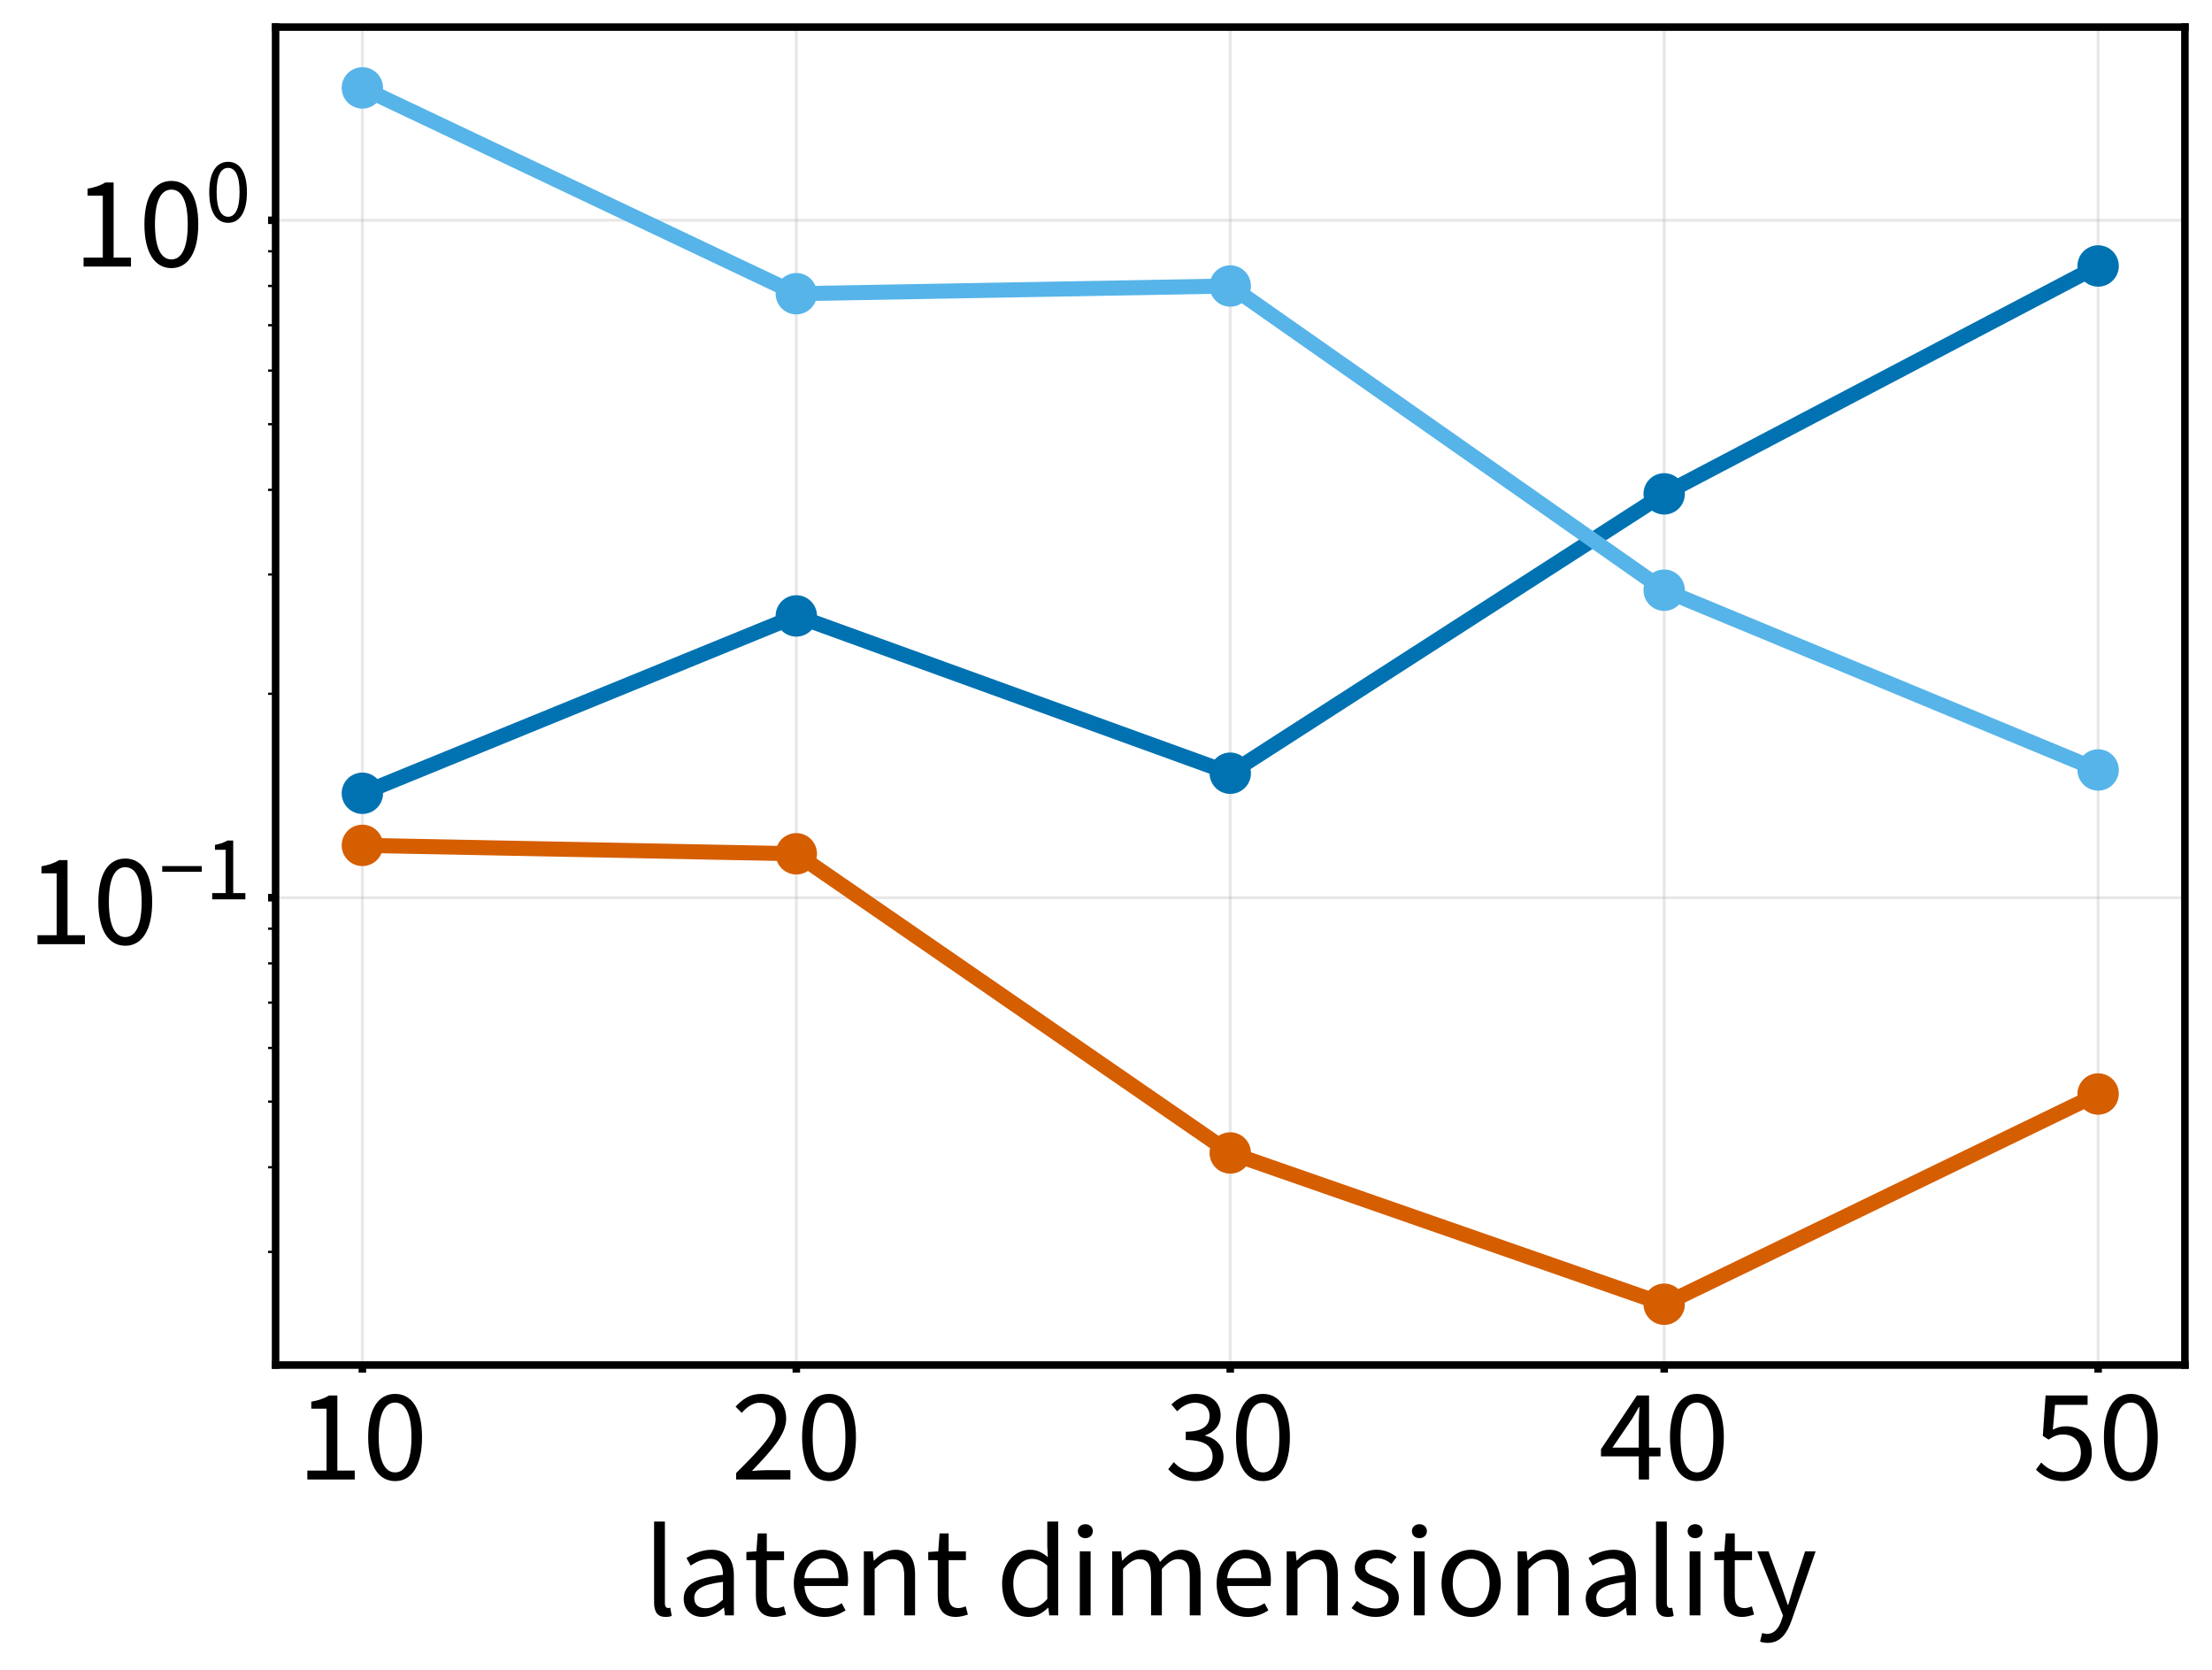
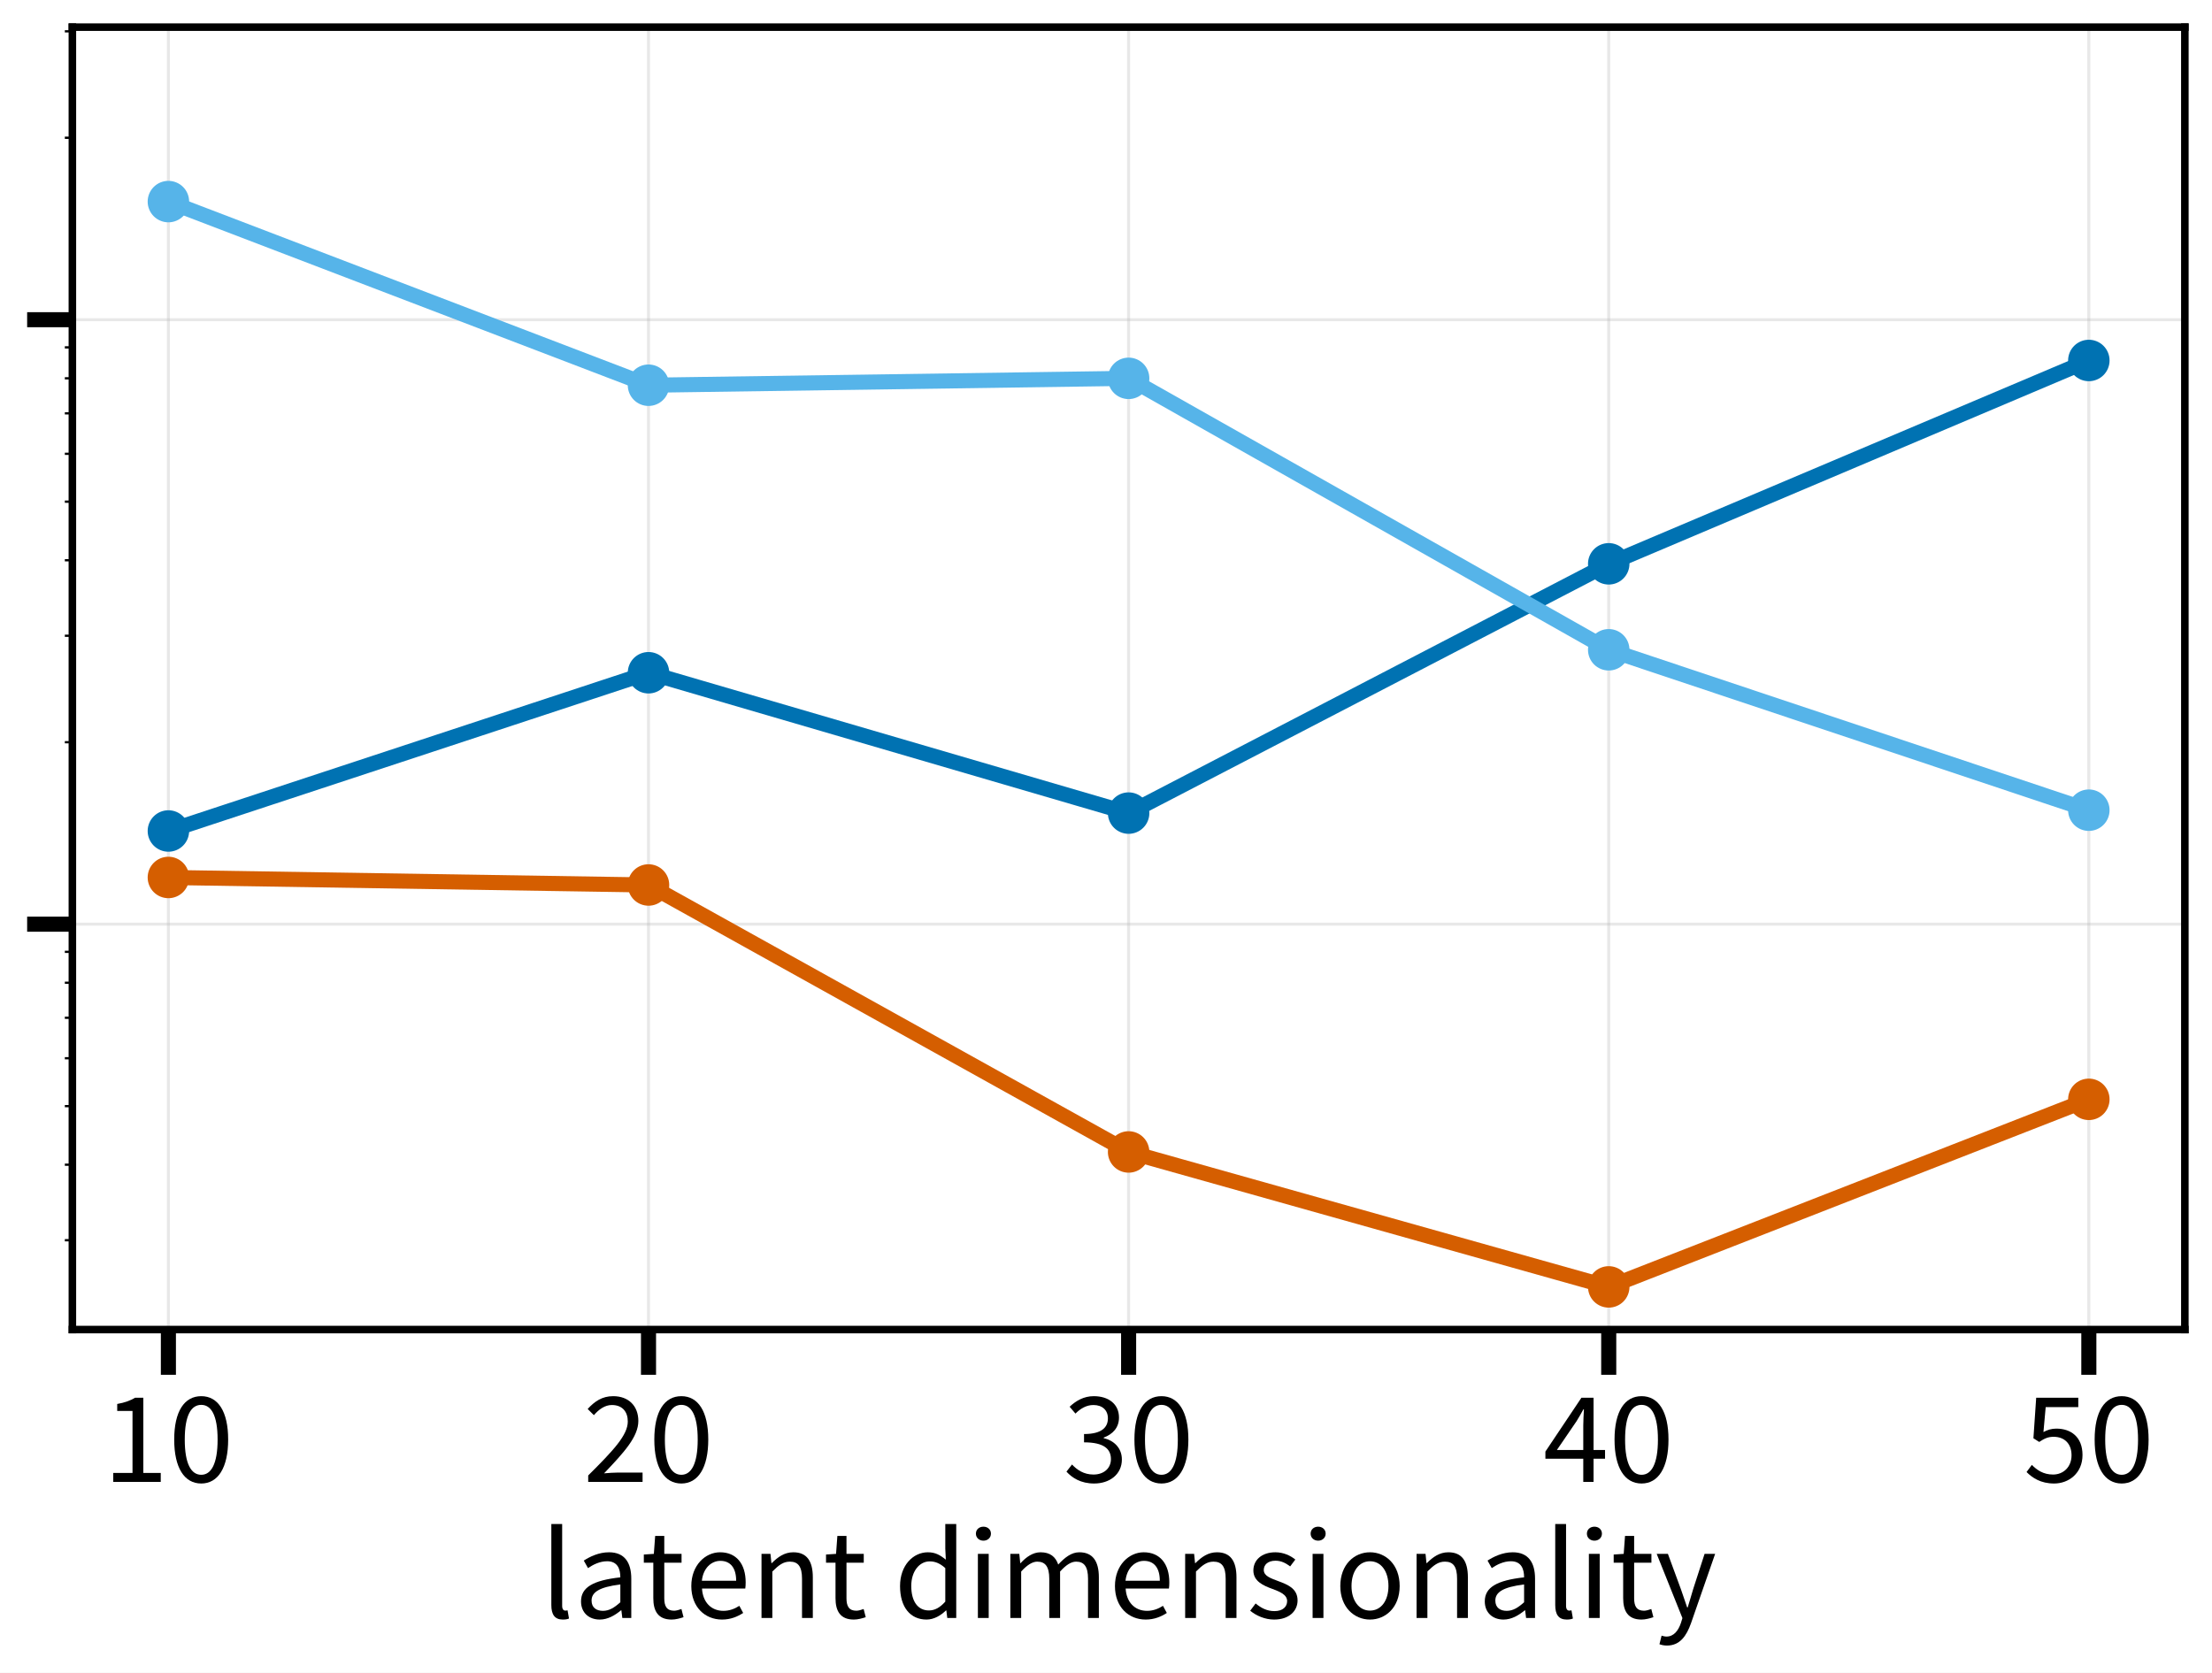
- <svg xmlns="http://www.w3.org/2000/svg" xmlns:xlink="http://www.w3.org/1999/xlink" width="587.943pt" height="443.774pt" viewBox="0 0 587.943 443.774" version="1.1">
+ <svg xmlns="http://www.w3.org/2000/svg" xmlns:xlink="http://www.w3.org/1999/xlink" width="586.8pt" height="443.774pt" viewBox="0 0 586.8 443.774" version="1.1">
  <defs>
    <style type="text/css">*{stroke-linejoin: round; stroke-linecap: butt}</style>
  </defs>
  <g id="figure_1">
    <g id="patch_1">
-       <path d="M -0 443.774  L 587.943 443.774  L 587.943 0  L -0 0  z " style="fill: #ffffff" />
+       <path d="M 0 443.774  L 586.8 443.774  L 586.8 0  L 0 0  z " style="fill: #ffffff" />
    </g>
    <g id="axes_1">
      <g id="patch_2">
-         <path d="M 73.25 362.74  L 580.743 362.74  L 580.743 7.2  L 73.25 7.2  z " style="fill: #ffffff" />
+         <path d="M 19.2 352.74  L 579.6 352.74  L 579.6 7.2  L 19.2 7.2  z " style="fill: #ffffff" />
      </g>
      <g id="matplotlib.axis_1">
        <g id="xtick_1">
          <g id="line2d_1">
-             <path d="M 96.318 362.74  L 96.318 7.2  " clip-path="url(#p626bc38af6)" style="fill: none; stroke: #b0b0b0; stroke-opacity: 0.3; stroke-width: 0.8; stroke-linecap: square" />
+             <path d="M 44.673 352.74  L 44.673 7.2  " clip-path="url(#p435c734d9d)" style="fill: none; stroke: #b0b0b0; stroke-opacity: 0.3; stroke-width: 0.8; stroke-linecap: square" />
          </g>
          <g id="line2d_2">
            <defs>
-               <path id="m5c444f3587" d="M 0 0  L 0 2  " style="stroke: #000000; stroke-width: 2" />
+               <path id="mb07b37aea1" d="M 0 0  L 0 12  " style="stroke: #000000; stroke-width: 4" />
            </defs>
            <g>
-               <use xlink:href="#m5c444f3587" x="96.318" y="362.74" style="stroke: #000000; stroke-width: 2" />
+               <use xlink:href="#mb07b37aea1" x="44.673" y="352.74" style="stroke: #000000; stroke-width: 4" />
            </g>
          </g>
          <g id="text_1">
-             <g transform="translate(78.92179 393.1611) scale(0.35 -0.35)">
+             <g transform="translate(27.27663 393.1611) scale(0.35 -0.35)">
              <defs>
                <path id="SourceSansPro-Regular-31" d="M 506 0  L 2810 0  L 2810 435  L 1965 435  L 1965 4083  L 1562 4083  C 1338 3949 1069 3846 698 3782  L 698 3443  L 1440 3443  L 1440 435  L 506 435  L 506 0  z " transform="scale(0.015625)" />
                <path id="SourceSansPro-Regular-30" d="M 1594 -77  C 2406 -77 2899 685 2899 2054  C 2899 3424 2406 4160 1594 4160  C 774 4160 282 3424 282 2054  C 282 685 774 -77 1594 -77  z M 1594 346  C 1114 346 794 858 794 2054  C 794 3251 1114 3738 1594 3738  C 2067 3738 2387 3251 2387 2054  C 2387 858 2067 346 1594 346  z " transform="scale(0.015625)" />
              </defs>
              <use xlink:href="#SourceSansPro-Regular-31" />
              <use xlink:href="#SourceSansPro-Regular-30" transform="translate(49.7 0)" />
            </g>
          </g>
        </g>
        <g id="xtick_2">
          <g id="line2d_3">
-             <path d="M 211.657 362.74  L 211.657 7.2  " clip-path="url(#p626bc38af6)" style="fill: none; stroke: #b0b0b0; stroke-opacity: 0.3; stroke-width: 0.8; stroke-linecap: square" />
+             <path d="M 172.036 352.74  L 172.036 7.2  " clip-path="url(#p435c734d9d)" style="fill: none; stroke: #b0b0b0; stroke-opacity: 0.3; stroke-width: 0.8; stroke-linecap: square" />
          </g>
          <g id="line2d_4">
            <g>
-               <use xlink:href="#m5c444f3587" x="211.657" y="362.74" style="stroke: #000000; stroke-width: 2" />
+               <use xlink:href="#mb07b37aea1" x="172.036" y="352.74" style="stroke: #000000; stroke-width: 4" />
            </g>
          </g>
          <g id="text_2">
-             <g transform="translate(194.2612 393.1611) scale(0.35 -0.35)">
+             <g transform="translate(154.6403 393.1611) scale(0.35 -0.35)">
              <defs>
                <path id="SourceSansPro-Regular-32" d="M 256 0  L 2893 0  L 2893 454  L 1709 454  C 1498 454 1248 435 1024 416  C 1990 1427 2688 2189 2688 2957  C 2688 3680 2221 4160 1466 4160  C 934 4160 570 3910 230 3539  L 531 3238  C 768 3514 1062 3731 1402 3731  C 1920 3731 2176 3398 2176 2931  C 2176 2272 1485 1536 256 314  L 256 0  z " transform="scale(0.015625)" />
              </defs>
              <use xlink:href="#SourceSansPro-Regular-32" />
              <use xlink:href="#SourceSansPro-Regular-30" transform="translate(49.7 0)" />
            </g>
          </g>
        </g>
        <g id="xtick_3">
          <g id="line2d_5">
-             <path d="M 326.997 362.74  L 326.997 7.2  " clip-path="url(#p626bc38af6)" style="fill: none; stroke: #b0b0b0; stroke-opacity: 0.3; stroke-width: 0.8; stroke-linecap: square" />
+             <path d="M 299.4 352.74  L 299.4 7.2  " clip-path="url(#p435c734d9d)" style="fill: none; stroke: #b0b0b0; stroke-opacity: 0.3; stroke-width: 0.8; stroke-linecap: square" />
          </g>
          <g id="line2d_6">
            <g>
-               <use xlink:href="#m5c444f3587" x="326.997" y="362.74" style="stroke: #000000; stroke-width: 2" />
+               <use xlink:href="#mb07b37aea1" x="299.4" y="352.74" style="stroke: #000000; stroke-width: 4" />
            </g>
          </g>
          <g id="text_3">
-             <g transform="translate(309.6006 393.1611) scale(0.35 -0.35)">
+             <g transform="translate(282.0039 393.1611) scale(0.35 -0.35)">
              <defs>
                <path id="SourceSansPro-Regular-33" d="M 1510 -77  C 2259 -77 2854 365 2854 1088  C 2854 1651 2464 2010 1971 2125  L 1971 2150  C 2413 2317 2714 2630 2714 3123  C 2714 3782 2202 4160 1491 4160  C 1011 4160 634 3942 320 3648  L 602 3315  C 845 3558 1133 3731 1472 3731  C 1907 3731 2176 3482 2176 3085  C 2176 2656 1888 2323 1018 2323  L 1018 1920  C 1990 1920 2323 1594 2323 1107  C 2323 653 1971 358 1478 358  C 998 358 678 589 435 845  L 166 499  C 442 198 858 -77 1510 -77  z " transform="scale(0.015625)" />
              </defs>
              <use xlink:href="#SourceSansPro-Regular-33" />
              <use xlink:href="#SourceSansPro-Regular-30" transform="translate(49.7 0)" />
            </g>
          </g>
        </g>
        <g id="xtick_4">
          <g id="line2d_7">
-             <path d="M 442.336 362.74  L 442.336 7.2  " clip-path="url(#p626bc38af6)" style="fill: none; stroke: #b0b0b0; stroke-opacity: 0.3; stroke-width: 0.8; stroke-linecap: square" />
+             <path d="M 426.764 352.74  L 426.764 7.2  " clip-path="url(#p435c734d9d)" style="fill: none; stroke: #b0b0b0; stroke-opacity: 0.3; stroke-width: 0.8; stroke-linecap: square" />
          </g>
          <g id="line2d_8">
            <g>
-               <use xlink:href="#m5c444f3587" x="442.336" y="362.74" style="stroke: #000000; stroke-width: 2" />
+               <use xlink:href="#mb07b37aea1" x="426.764" y="352.74" style="stroke: #000000; stroke-width: 4" />
            </g>
          </g>
          <g id="text_4">
-             <g transform="translate(424.9401 393.1611) scale(0.35 -0.35)">
+             <g transform="translate(409.3675 393.1611) scale(0.35 -0.35)">
              <defs>
                <path id="SourceSansPro-Regular-34" d="M 1946 0  L 2445 0  L 2445 1126  L 3002 1126  L 3002 1549  L 2445 1549  L 2445 4083  L 1856 4083  L 109 1472  L 109 1126  L 1946 1126  L 1946 0  z M 666 1549  L 1619 2944  C 1734 3142 1850 3322 1952 3520  L 1978 3520  C 1965 3302 1946 2950 1946 2733  L 1946 1549  L 666 1549  z " transform="scale(0.015625)" />
              </defs>
              <use xlink:href="#SourceSansPro-Regular-34" />
              <use xlink:href="#SourceSansPro-Regular-30" transform="translate(49.7 0)" />
            </g>
          </g>
        </g>
        <g id="xtick_5">
          <g id="line2d_9">
-             <path d="M 557.676 362.74  L 557.676 7.2  " clip-path="url(#p626bc38af6)" style="fill: none; stroke: #b0b0b0; stroke-opacity: 0.3; stroke-width: 0.8; stroke-linecap: square" />
+             <path d="M 554.127 352.74  L 554.127 7.2  " clip-path="url(#p435c734d9d)" style="fill: none; stroke: #b0b0b0; stroke-opacity: 0.3; stroke-width: 0.8; stroke-linecap: square" />
          </g>
          <g id="line2d_10">
            <g>
-               <use xlink:href="#m5c444f3587" x="557.676" y="362.74" style="stroke: #000000; stroke-width: 2" />
+               <use xlink:href="#mb07b37aea1" x="554.127" y="352.74" style="stroke: #000000; stroke-width: 4" />
            </g>
          </g>
          <g id="text_5">
-             <g transform="translate(540.2795 393.1611) scale(0.35 -0.35)">
+             <g transform="translate(536.7312 393.1611) scale(0.35 -0.35)">
              <defs>
                <path id="SourceSansPro-Regular-35" d="M 1498 -77  C 2208 -77 2874 422 2874 1306  C 2874 2189 2304 2586 1606 2586  C 1357 2586 1171 2522 979 2419  L 1088 3629  L 2669 3629  L 2669 4083  L 627 4083  L 493 2118  L 774 1939  C 1018 2099 1190 2189 1472 2189  C 1997 2189 2342 1856 2342 1293  C 2342 723 1946 358 1446 358  C 966 358 659 582 416 826  L 160 480  C 442 198 845 -77 1498 -77  z " transform="scale(0.015625)" />
              </defs>
              <use xlink:href="#SourceSansPro-Regular-35" />
              <use xlink:href="#SourceSansPro-Regular-30" transform="translate(49.7 0)" />
            </g>
          </g>
        </g>
        <g id="text_6">
-           <g transform="translate(170.9842 429.2572) scale(0.35 -0.35)">
+           <g transform="translate(143.3875 429.2572) scale(0.35 -0.35)">
            <defs>
              <path id="SourceSansPro-Regular-6c" d="M 1082 -77  C 1222 -77 1312 -58 1382 -26  L 1312 371  C 1254 358 1229 358 1197 358  C 1120 358 1050 422 1050 589  L 1050 4557  L 525 4557  L 525 627  C 525 173 685 -77 1082 -77  z " transform="scale(0.015625)" />
              <path id="SourceSansPro-Regular-61" d="M 1242 -77  C 1632 -77 1978 128 2272 371  L 2291 371  L 2336 0  L 2771 0  L 2771 1907  C 2771 2682 2451 3187 1690 3187  C 1190 3187 755 2970 467 2784  L 672 2419  C 915 2586 1242 2752 1600 2752  C 2112 2752 2240 2368 2240 1971  C 915 1824 333 1485 333 806  C 333 250 723 -77 1242 -77  z M 1395 346  C 1088 346 845 493 845 845  C 845 1242 1203 1498 2240 1626  L 2240 762  C 1939 493 1696 346 1395 346  z " transform="scale(0.015625)" />
              <path id="SourceSansPro-Regular-74" d="M 1504 -77  C 1696 -77 1907 -19 2080 38  L 1978 435  C 1875 397 1734 352 1626 352  C 1267 352 1146 570 1146 954  L 1146 2682  L 1984 2682  L 1984 3110  L 1146 3110  L 1146 3981  L 704 3981  L 640 3110  L 154 3078  L 154 2682  L 614 2682  L 614 960  C 614 346 838 -77 1504 -77  z " transform="scale(0.015625)" />
              <path id="SourceSansPro-Regular-65" d="M 1786 -77  C 2208 -77 2541 70 2810 243  L 2624 589  C 2394 442 2144 346 1850 346  C 1254 346 851 768 813 1427  L 2912 1427  C 2925 1504 2931 1619 2931 1728  C 2931 2618 2483 3187 1690 3187  C 979 3187 294 2566 294 1549  C 294 531 954 -77 1786 -77  z M 806 1805  C 870 2419 1267 2771 1702 2771  C 2189 2771 2470 2432 2470 1805  L 806 1805  z " transform="scale(0.015625)" />
              <path id="SourceSansPro-Regular-6e" d="M 525 0  L 1050 0  L 1050 2253  C 1363 2566 1581 2733 1901 2733  C 2310 2733 2490 2483 2490 1901  L 2490 0  L 3014 0  L 3014 1971  C 3014 2765 2720 3187 2067 3187  C 1638 3187 1318 2957 1024 2662  L 1005 2662  L 960 3110  L 525 3110  L 525 0  z " transform="scale(0.015625)" />
              <path id="SourceSansPro-Regular-20" transform="scale(0.015625)" />
              <path id="SourceSansPro-Regular-64" d="M 1587 -77  C 1952 -77 2285 128 2528 365  L 2547 365  L 2592 0  L 3027 0  L 3027 4557  L 2496 4557  L 2496 3360  L 2522 2829  C 2246 3053 2010 3187 1651 3187  C 941 3187 301 2560 301 1549  C 301 512 806 -77 1587 -77  z M 1702 365  C 1158 365 845 813 845 1555  C 845 2266 1242 2746 1741 2746  C 1997 2746 2234 2656 2496 2419  L 2496 794  C 2240 506 1990 365 1702 365  z " transform="scale(0.015625)" />
              <path id="SourceSansPro-Regular-69" d="M 525 0  L 1050 0  L 1050 3110  L 525 3110  L 525 0  z M 794 3750  C 998 3750 1158 3891 1158 4090  C 1158 4294 998 4429 794 4429  C 589 4429 429 4294 429 4090  C 429 3891 589 3750 794 3750  z " transform="scale(0.015625)" />
              <path id="SourceSansPro-Regular-6d" d="M 525 0  L 1050 0  L 1050 2253  C 1338 2573 1600 2733 1830 2733  C 2227 2733 2413 2483 2413 1901  L 2413 0  L 2938 0  L 2938 2253  C 3226 2573 3475 2733 3718 2733  C 4109 2733 4294 2483 4294 1901  L 4294 0  L 4819 0  L 4819 1971  C 4819 2765 4512 3187 3872 3187  C 3494 3187 3174 2944 2848 2592  C 2720 2963 2464 3187 1990 3187  C 1619 3187 1293 2957 1024 2662  L 1005 2662  L 960 3110  L 525 3110  L 525 0  z " transform="scale(0.015625)" />
              <path id="SourceSansPro-Regular-73" d="M 1338 -77  C 2074 -77 2477 346 2477 851  C 2477 1440 1978 1626 1530 1792  C 1178 1926 838 2035 838 2330  C 838 2566 1018 2778 1408 2778  C 1683 2778 1907 2662 2118 2502  L 2368 2835  C 2131 3027 1792 3187 1402 3187  C 730 3187 333 2803 333 2304  C 333 1779 819 1568 1261 1408  C 1600 1280 1971 1139 1971 819  C 1971 550 1766 333 1357 333  C 986 333 710 486 442 704  L 179 352  C 474 109 896 -77 1338 -77  z " transform="scale(0.015625)" />
              <path id="SourceSansPro-Regular-6f" d="M 1734 -77  C 2496 -77 3174 518 3174 1549  C 3174 2592 2496 3187 1734 3187  C 973 3187 294 2592 294 1549  C 294 518 973 -77 1734 -77  z M 1734 358  C 1203 358 838 838 838 1549  C 838 2266 1203 2752 1734 2752  C 2272 2752 2630 2266 2630 1549  C 2630 838 2272 358 1734 358  z " transform="scale(0.015625)" />
              <path id="SourceSansPro-Regular-79" d="M 576 -1338  C 1203 -1338 1523 -870 1741 -256  L 2912 3110  L 2400 3110  L 1843 1389  C 1760 1114 1670 794 1581 512  L 1555 512  C 1459 800 1350 1120 1254 1389  L 621 3110  L 77 3110  L 1325 -6  L 1254 -237  C 1126 -621 902 -902 550 -902  C 474 -902 378 -877 314 -858  L 211 -1274  C 314 -1312 435 -1338 576 -1338  z " transform="scale(0.015625)" />
            </defs>
            <use xlink:href="#SourceSansPro-Regular-6c" />
            <use xlink:href="#SourceSansPro-Regular-61" transform="translate(25.49998 0)" />
            <use xlink:href="#SourceSansPro-Regular-74" transform="translate(75.89998 0)" />
            <use xlink:href="#SourceSansPro-Regular-65" transform="translate(109.7 0)" />
            <use xlink:href="#SourceSansPro-Regular-6e" transform="translate(159.3 0)" />
            <use xlink:href="#SourceSansPro-Regular-74" transform="translate(214 0)" />
            <use xlink:href="#SourceSansPro-Regular-20" transform="translate(247.7999 0)" />
            <use xlink:href="#SourceSansPro-Regular-64" transform="translate(267.7999 0)" />
            <use xlink:href="#SourceSansPro-Regular-69" transform="translate(323.2999 0)" />
            <use xlink:href="#SourceSansPro-Regular-6d" transform="translate(347.8999 0)" />
            <use xlink:href="#SourceSansPro-Regular-65" transform="translate(430.7999 0)" />
            <use xlink:href="#SourceSansPro-Regular-6e" transform="translate(480.3999 0)" />
            <use xlink:href="#SourceSansPro-Regular-73" transform="translate(535.0999 0)" />
            <use xlink:href="#SourceSansPro-Regular-69" transform="translate(576.9999 0)" />
            <use xlink:href="#SourceSansPro-Regular-6f" transform="translate(601.5999 0)" />
            <use xlink:href="#SourceSansPro-Regular-6e" transform="translate(655.7999 0)" />
            <use xlink:href="#SourceSansPro-Regular-61" transform="translate(710.4999 0)" />
            <use xlink:href="#SourceSansPro-Regular-6c" transform="translate(760.8999 0)" />
            <use xlink:href="#SourceSansPro-Regular-69" transform="translate(786.3998 0)" />
            <use xlink:href="#SourceSansPro-Regular-74" transform="translate(810.9998 0)" />
            <use xlink:href="#SourceSansPro-Regular-79" transform="translate(844.7998 0)" />
          </g>
        </g>
      </g>
      <g id="matplotlib.axis_2">
        <g id="ytick_1">
          <g id="line2d_11">
-             <path d="M 73.25 238.551  L 580.743 238.551  " clip-path="url(#p626bc38af6)" style="fill: none; stroke: #b0b0b0; stroke-opacity: 0.3; stroke-width: 0.8; stroke-linecap: square" />
+             <path d="M 19.2 245.185  L 579.6 245.185  " clip-path="url(#p435c734d9d)" style="fill: none; stroke: #b0b0b0; stroke-opacity: 0.3; stroke-width: 0.8; stroke-linecap: square" />
          </g>
          <g id="line2d_12">
            <defs>
-               <path id="md5cb187e91" d="M 0 0  L -2 0  " style="stroke: #000000; stroke-width: 2" />
+               <path id="m3d4e37691f" d="M 0 0  L -12 0  " style="stroke: #000000; stroke-width: 4" />
            </defs>
            <g>
-               <use xlink:href="#md5cb187e91" x="73.25" y="238.551" style="stroke: #000000; stroke-width: 2" />
-             </g>
-           </g>
-           <g id="text_7">
-             <g transform="translate(7.2 251.0114) scale(0.35 -0.35)">
-               <defs>
-                 <path id="SourceSansPro-Regular-2212" d="M 218 1914  L 2963 1914  L 2963 2310  L 218 2310  L 218 1914  z " transform="scale(0.015625)" />
-               </defs>
-               <use xlink:href="#SourceSansPro-Regular-31" transform="translate(0 0.326562)" />
-               <use xlink:href="#SourceSansPro-Regular-30" transform="translate(49.7 0.326562)" />
-               <use xlink:href="#SourceSansPro-Regular-2212" transform="translate(100.2504 34.34219) scale(0.7)" />
-               <use xlink:href="#SourceSansPro-Regular-31" transform="translate(135.0404 34.34219) scale(0.7)" />
+               <use xlink:href="#m3d4e37691f" x="19.2" y="245.185" style="stroke: #000000; stroke-width: 4" />
            </g>
          </g>
        </g>
        <g id="ytick_2">
          <g id="line2d_13">
-             <path d="M 73.25 58.538  L 580.743 58.538  " clip-path="url(#p626bc38af6)" style="fill: none; stroke: #b0b0b0; stroke-opacity: 0.3; stroke-width: 0.8; stroke-linecap: square" />
+             <path d="M 19.2 84.821  L 579.6 84.821  " clip-path="url(#p435c734d9d)" style="fill: none; stroke: #b0b0b0; stroke-opacity: 0.3; stroke-width: 0.8; stroke-linecap: square" />
          </g>
          <g id="line2d_14">
            <g>
-               <use xlink:href="#md5cb187e91" x="73.25" y="58.538" style="stroke: #000000; stroke-width: 2" />
-             </g>
-           </g>
-           <g id="text_8">
-             <g transform="translate(19.45 70.99823) scale(0.35 -0.35)">
-               <use xlink:href="#SourceSansPro-Regular-31" transform="translate(0 0.484375)" />
-               <use xlink:href="#SourceSansPro-Regular-30" transform="translate(49.7 0.484375)" />
-               <use xlink:href="#SourceSansPro-Regular-30" transform="translate(100.2504 34.5) scale(0.7)" />
+               <use xlink:href="#m3d4e37691f" x="19.2" y="84.821" style="stroke: #000000; stroke-width: 4" />
            </g>
          </g>
        </g>
        <g id="ytick_3">
          <g id="line2d_15">
            <defs>
-               <path id="m9b331cb07a" d="M 0 0  L -2 0  " style="stroke: #000000; stroke-width: 0.6" />
+               <path id="mdca16fb56f" d="M 0 0  L -2 0  " style="stroke: #000000; stroke-width: 0.6" />
            </defs>
            <g>
-               <use xlink:href="#m9b331cb07a" x="73.25" y="332.676" style="stroke: #000000; stroke-width: 0.6" />
+               <use xlink:href="#mdca16fb56f" x="19.2" y="329.036" style="stroke: #000000; stroke-width: 0.6" />
            </g>
          </g>
        </g>
        <g id="ytick_4">
          <g id="line2d_16">
            <g>
-               <use xlink:href="#m9b331cb07a" x="73.25" y="310.185" style="stroke: #000000; stroke-width: 0.6" />
+               <use xlink:href="#mdca16fb56f" x="19.2" y="309" style="stroke: #000000; stroke-width: 0.6" />
            </g>
          </g>
        </g>
        <g id="ytick_5">
          <g id="line2d_17">
            <g>
-               <use xlink:href="#m9b331cb07a" x="73.25" y="292.74" style="stroke: #000000; stroke-width: 0.6" />
+               <use xlink:href="#mdca16fb56f" x="19.2" y="293.459" style="stroke: #000000; stroke-width: 0.6" />
            </g>
          </g>
        </g>
        <g id="ytick_6">
          <g id="line2d_18">
            <g>
-               <use xlink:href="#m9b331cb07a" x="73.25" y="278.486" style="stroke: #000000; stroke-width: 0.6" />
+               <use xlink:href="#mdca16fb56f" x="19.2" y="280.761" style="stroke: #000000; stroke-width: 0.6" />
            </g>
          </g>
        </g>
        <g id="ytick_7">
          <g id="line2d_19">
            <g>
-               <use xlink:href="#m9b331cb07a" x="73.25" y="266.435" style="stroke: #000000; stroke-width: 0.6" />
+               <use xlink:href="#mdca16fb56f" x="19.2" y="270.026" style="stroke: #000000; stroke-width: 0.6" />
            </g>
          </g>
        </g>
        <g id="ytick_8">
          <g id="line2d_20">
            <g>
-               <use xlink:href="#m9b331cb07a" x="73.25" y="255.996" style="stroke: #000000; stroke-width: 0.6" />
+               <use xlink:href="#mdca16fb56f" x="19.2" y="260.726" style="stroke: #000000; stroke-width: 0.6" />
            </g>
          </g>
        </g>
        <g id="ytick_9">
          <g id="line2d_21">
            <g>
-               <use xlink:href="#m9b331cb07a" x="73.25" y="246.788" style="stroke: #000000; stroke-width: 0.6" />
+               <use xlink:href="#mdca16fb56f" x="19.2" y="252.523" style="stroke: #000000; stroke-width: 0.6" />
            </g>
          </g>
        </g>
        <g id="ytick_10">
          <g id="line2d_22">
            <g>
-               <use xlink:href="#m9b331cb07a" x="73.25" y="184.361" style="stroke: #000000; stroke-width: 0.6" />
+               <use xlink:href="#mdca16fb56f" x="19.2" y="196.911" style="stroke: #000000; stroke-width: 0.6" />
            </g>
          </g>
        </g>
        <g id="ytick_11">
          <g id="line2d_23">
            <g>
-               <use xlink:href="#m9b331cb07a" x="73.25" y="152.663" style="stroke: #000000; stroke-width: 0.6" />
+               <use xlink:href="#mdca16fb56f" x="19.2" y="168.672" style="stroke: #000000; stroke-width: 0.6" />
            </g>
          </g>
        </g>
        <g id="ytick_12">
          <g id="line2d_24">
            <g>
-               <use xlink:href="#m9b331cb07a" x="73.25" y="130.172" style="stroke: #000000; stroke-width: 0.6" />
+               <use xlink:href="#mdca16fb56f" x="19.2" y="148.636" style="stroke: #000000; stroke-width: 0.6" />
            </g>
          </g>
        </g>
        <g id="ytick_13">
          <g id="line2d_25">
            <g>
-               <use xlink:href="#m9b331cb07a" x="73.25" y="112.727" style="stroke: #000000; stroke-width: 0.6" />
+               <use xlink:href="#mdca16fb56f" x="19.2" y="133.095" style="stroke: #000000; stroke-width: 0.6" />
            </g>
          </g>
        </g>
        <g id="ytick_14">
          <g id="line2d_26">
            <g>
-               <use xlink:href="#m9b331cb07a" x="73.25" y="98.473" style="stroke: #000000; stroke-width: 0.6" />
+               <use xlink:href="#mdca16fb56f" x="19.2" y="120.398" style="stroke: #000000; stroke-width: 0.6" />
            </g>
          </g>
        </g>
        <g id="ytick_15">
          <g id="line2d_27">
            <g>
-               <use xlink:href="#m9b331cb07a" x="73.25" y="86.422" style="stroke: #000000; stroke-width: 0.6" />
+               <use xlink:href="#mdca16fb56f" x="19.2" y="109.662" style="stroke: #000000; stroke-width: 0.6" />
            </g>
          </g>
        </g>
        <g id="ytick_16">
          <g id="line2d_28">
            <g>
-               <use xlink:href="#m9b331cb07a" x="73.25" y="75.983" style="stroke: #000000; stroke-width: 0.6" />
+               <use xlink:href="#mdca16fb56f" x="19.2" y="100.362" style="stroke: #000000; stroke-width: 0.6" />
            </g>
          </g>
        </g>
        <g id="ytick_17">
          <g id="line2d_29">
            <g>
-               <use xlink:href="#m9b331cb07a" x="73.25" y="66.775" style="stroke: #000000; stroke-width: 0.6" />
-             </g>
-           </g>
-         </g>
-       </g>
-       <g id="line2d_30">
-         <path d="M 96.318 224.644  L 211.657 226.882  L 326.997 306.389  L 442.336 346.579  L 557.676 290.719  " clip-path="url(#p626bc38af6)" style="fill: none; stroke: #d55e00; stroke-width: 4; stroke-linecap: square" />
+               <use xlink:href="#mdca16fb56f" x="19.2" y="92.159" style="stroke: #000000; stroke-width: 0.6" />
+             </g>
+           </g>
+         </g>
+         <g id="ytick_18">
+           <g id="line2d_30">
+             <g>
+               <use xlink:href="#mdca16fb56f" x="19.2" y="36.547" style="stroke: #000000; stroke-width: 0.6" />
+             </g>
+           </g>
+         </g>
+         <g id="ytick_19">
+           <g id="line2d_31">
+             <g>
+               <use xlink:href="#mdca16fb56f" x="19.2" y="8.308" style="stroke: #000000; stroke-width: 0.6" />
+             </g>
+           </g>
+         </g>
+       </g>
+       <g id="line2d_32">
+         <path d="M 44.673 232.796  L 172.036 234.79  L 299.4 305.618  L 426.764 341.421  L 554.127 291.658  " clip-path="url(#p435c734d9d)" style="fill: none; stroke: #d55e00; stroke-width: 4; stroke-linecap: square" />
        <defs>
-           <path id="m46f0e3c864" d="M 0 5  C 1.326 5 2.598 4.473 3.536 3.536  C 4.473 2.598 5 1.326 5 0  C 5 -1.326 4.473 -2.598 3.536 -3.536  C 2.598 -4.473 1.326 -5 0 -5  C -1.326 -5 -2.598 -4.473 -3.536 -3.536  C -4.473 -2.598 -5 -1.326 -5 0  C -5 1.326 -4.473 2.598 -3.536 3.536  C -2.598 4.473 -1.326 5 0 5  z " style="stroke: #d55e00" />
+           <path id="mdd3b4b193d" d="M 0 5  C 1.326 5 2.598 4.473 3.536 3.536  C 4.473 2.598 5 1.326 5 0  C 5 -1.326 4.473 -2.598 3.536 -3.536  C 2.598 -4.473 1.326 -5 0 -5  C -1.326 -5 -2.598 -4.473 -3.536 -3.536  C -4.473 -2.598 -5 -1.326 -5 0  C -5 1.326 -4.473 2.598 -3.536 3.536  C -2.598 4.473 -1.326 5 0 5  z " style="stroke: #d55e00" />
        </defs>
-         <g clip-path="url(#p626bc38af6)">
-           <use xlink:href="#m46f0e3c864" x="96.318" y="224.644" style="fill: #d55e00; stroke: #d55e00" />
-           <use xlink:href="#m46f0e3c864" x="211.657" y="226.882" style="fill: #d55e00; stroke: #d55e00" />
-           <use xlink:href="#m46f0e3c864" x="326.997" y="306.389" style="fill: #d55e00; stroke: #d55e00" />
-           <use xlink:href="#m46f0e3c864" x="442.336" y="346.579" style="fill: #d55e00; stroke: #d55e00" />
-           <use xlink:href="#m46f0e3c864" x="557.676" y="290.719" style="fill: #d55e00; stroke: #d55e00" />
-         </g>
-       </g>
-       <g id="line2d_31">
-         <path d="M 96.318 210.803  L 211.657 163.674  L 326.997 205.473  L 442.336 131.236  L 557.676 70.679  " clip-path="url(#p626bc38af6)" style="fill: none; stroke: #0072b2; stroke-width: 4; stroke-linecap: square" />
+         <g clip-path="url(#p435c734d9d)">
+           <use xlink:href="#mdd3b4b193d" x="44.673" y="232.796" style="fill: #d55e00; stroke: #d55e00" />
+           <use xlink:href="#mdd3b4b193d" x="172.036" y="234.79" style="fill: #d55e00; stroke: #d55e00" />
+           <use xlink:href="#mdd3b4b193d" x="299.4" y="305.618" style="fill: #d55e00; stroke: #d55e00" />
+           <use xlink:href="#mdd3b4b193d" x="426.764" y="341.421" style="fill: #d55e00; stroke: #d55e00" />
+           <use xlink:href="#mdd3b4b193d" x="554.127" y="291.658" style="fill: #d55e00; stroke: #d55e00" />
+         </g>
+       </g>
+       <g id="line2d_33">
+         <path d="M 44.673 220.466  L 172.036 178.482  L 299.4 215.718  L 426.764 149.584  L 554.127 95.637  " clip-path="url(#p435c734d9d)" style="fill: none; stroke: #0072b2; stroke-width: 4; stroke-linecap: square" />
        <defs>
-           <path id="m5666839718" d="M 0 5  C 1.326 5 2.598 4.473 3.536 3.536  C 4.473 2.598 5 1.326 5 0  C 5 -1.326 4.473 -2.598 3.536 -3.536  C 2.598 -4.473 1.326 -5 0 -5  C -1.326 -5 -2.598 -4.473 -3.536 -3.536  C -4.473 -2.598 -5 -1.326 -5 0  C -5 1.326 -4.473 2.598 -3.536 3.536  C -2.598 4.473 -1.326 5 0 5  z " style="stroke: #0072b2" />
+           <path id="mdf3f32c55b" d="M 0 5  C 1.326 5 2.598 4.473 3.536 3.536  C 4.473 2.598 5 1.326 5 0  C 5 -1.326 4.473 -2.598 3.536 -3.536  C 2.598 -4.473 1.326 -5 0 -5  C -1.326 -5 -2.598 -4.473 -3.536 -3.536  C -4.473 -2.598 -5 -1.326 -5 0  C -5 1.326 -4.473 2.598 -3.536 3.536  C -2.598 4.473 -1.326 5 0 5  z " style="stroke: #0072b2" />
        </defs>
-         <g clip-path="url(#p626bc38af6)">
-           <use xlink:href="#m5666839718" x="96.318" y="210.803" style="fill: #0072b2; stroke: #0072b2" />
-           <use xlink:href="#m5666839718" x="211.657" y="163.674" style="fill: #0072b2; stroke: #0072b2" />
-           <use xlink:href="#m5666839718" x="326.997" y="205.473" style="fill: #0072b2; stroke: #0072b2" />
-           <use xlink:href="#m5666839718" x="442.336" y="131.236" style="fill: #0072b2; stroke: #0072b2" />
-           <use xlink:href="#m5666839718" x="557.676" y="70.679" style="fill: #0072b2; stroke: #0072b2" />
-         </g>
-       </g>
-       <g id="line2d_32">
-         <path d="M 96.318 23.361  L 211.657 78.048  L 326.997 75.999  L 442.336 156.836  L 557.676 204.608  " clip-path="url(#p626bc38af6)" style="fill: none; stroke: #56b4e9; stroke-width: 4; stroke-linecap: square" />
+         <g clip-path="url(#p435c734d9d)">
+           <use xlink:href="#mdf3f32c55b" x="44.673" y="220.466" style="fill: #0072b2; stroke: #0072b2" />
+           <use xlink:href="#mdf3f32c55b" x="172.036" y="178.482" style="fill: #0072b2; stroke: #0072b2" />
+           <use xlink:href="#mdf3f32c55b" x="299.4" y="215.718" style="fill: #0072b2; stroke: #0072b2" />
+           <use xlink:href="#mdf3f32c55b" x="426.764" y="149.584" style="fill: #0072b2; stroke: #0072b2" />
+           <use xlink:href="#mdf3f32c55b" x="554.127" y="95.637" style="fill: #0072b2; stroke: #0072b2" />
+         </g>
+       </g>
+       <g id="line2d_34">
+         <path d="M 44.673 53.484  L 172.036 102.202  L 299.4 100.377  L 426.764 172.39  L 554.127 214.947  " clip-path="url(#p435c734d9d)" style="fill: none; stroke: #56b4e9; stroke-width: 4; stroke-linecap: square" />
        <defs>
-           <path id="m6f311e4d2a" d="M 0 5  C 1.326 5 2.598 4.473 3.536 3.536  C 4.473 2.598 5 1.326 5 0  C 5 -1.326 4.473 -2.598 3.536 -3.536  C 2.598 -4.473 1.326 -5 0 -5  C -1.326 -5 -2.598 -4.473 -3.536 -3.536  C -4.473 -2.598 -5 -1.326 -5 0  C -5 1.326 -4.473 2.598 -3.536 3.536  C -2.598 4.473 -1.326 5 0 5  z " style="stroke: #56b4e9" />
+           <path id="m148e9560f8" d="M 0 5  C 1.326 5 2.598 4.473 3.536 3.536  C 4.473 2.598 5 1.326 5 0  C 5 -1.326 4.473 -2.598 3.536 -3.536  C 2.598 -4.473 1.326 -5 0 -5  C -1.326 -5 -2.598 -4.473 -3.536 -3.536  C -4.473 -2.598 -5 -1.326 -5 0  C -5 1.326 -4.473 2.598 -3.536 3.536  C -2.598 4.473 -1.326 5 0 5  z " style="stroke: #56b4e9" />
        </defs>
-         <g clip-path="url(#p626bc38af6)">
-           <use xlink:href="#m6f311e4d2a" x="96.318" y="23.361" style="fill: #56b4e9; stroke: #56b4e9" />
-           <use xlink:href="#m6f311e4d2a" x="211.657" y="78.048" style="fill: #56b4e9; stroke: #56b4e9" />
-           <use xlink:href="#m6f311e4d2a" x="326.997" y="75.999" style="fill: #56b4e9; stroke: #56b4e9" />
-           <use xlink:href="#m6f311e4d2a" x="442.336" y="156.836" style="fill: #56b4e9; stroke: #56b4e9" />
-           <use xlink:href="#m6f311e4d2a" x="557.676" y="204.608" style="fill: #56b4e9; stroke: #56b4e9" />
+         <g clip-path="url(#p435c734d9d)">
+           <use xlink:href="#m148e9560f8" x="44.673" y="53.484" style="fill: #56b4e9; stroke: #56b4e9" />
+           <use xlink:href="#m148e9560f8" x="172.036" y="102.202" style="fill: #56b4e9; stroke: #56b4e9" />
+           <use xlink:href="#m148e9560f8" x="299.4" y="100.377" style="fill: #56b4e9; stroke: #56b4e9" />
+           <use xlink:href="#m148e9560f8" x="426.764" y="172.39" style="fill: #56b4e9; stroke: #56b4e9" />
+           <use xlink:href="#m148e9560f8" x="554.127" y="214.947" style="fill: #56b4e9; stroke: #56b4e9" />
        </g>
      </g>
      <g id="patch_3">
-         <path d="M 73.25 362.74  L 73.25 7.2  " style="fill: none; stroke: #000000; stroke-width: 2; stroke-linejoin: miter; stroke-linecap: square" />
+         <path d="M 19.2 352.74  L 19.2 7.2  " style="fill: none; stroke: #000000; stroke-width: 2; stroke-linejoin: miter; stroke-linecap: square" />
      </g>
      <g id="patch_4">
-         <path d="M 580.743 362.74  L 580.743 7.2  " style="fill: none; stroke: #000000; stroke-width: 2; stroke-linejoin: miter; stroke-linecap: square" />
+         <path d="M 579.6 352.74  L 579.6 7.2  " style="fill: none; stroke: #000000; stroke-width: 2; stroke-linejoin: miter; stroke-linecap: square" />
      </g>
      <g id="patch_5">
-         <path d="M 73.25 362.74  L 580.743 362.74  " style="fill: none; stroke: #000000; stroke-width: 2; stroke-linejoin: miter; stroke-linecap: square" />
+         <path d="M 19.2 352.74  L 579.6 352.74  " style="fill: none; stroke: #000000; stroke-width: 2; stroke-linejoin: miter; stroke-linecap: square" />
      </g>
      <g id="patch_6">
-         <path d="M 73.25 7.2  L 580.743 7.2  " style="fill: none; stroke: #000000; stroke-width: 2; stroke-linejoin: miter; stroke-linecap: square" />
+         <path d="M 19.2 7.2  L 579.6 7.2  " style="fill: none; stroke: #000000; stroke-width: 2; stroke-linejoin: miter; stroke-linecap: square" />
      </g>
    </g>
  </g>
  <defs>
-     <clipPath id="p626bc38af6">
-       <rect x="73.25" y="7.2" width="507.493" height="355.54" />
+     <clipPath id="p435c734d9d">
+       <rect x="19.2" y="7.2" width="560.4" height="345.54" />
    </clipPath>
  </defs>
</svg>
